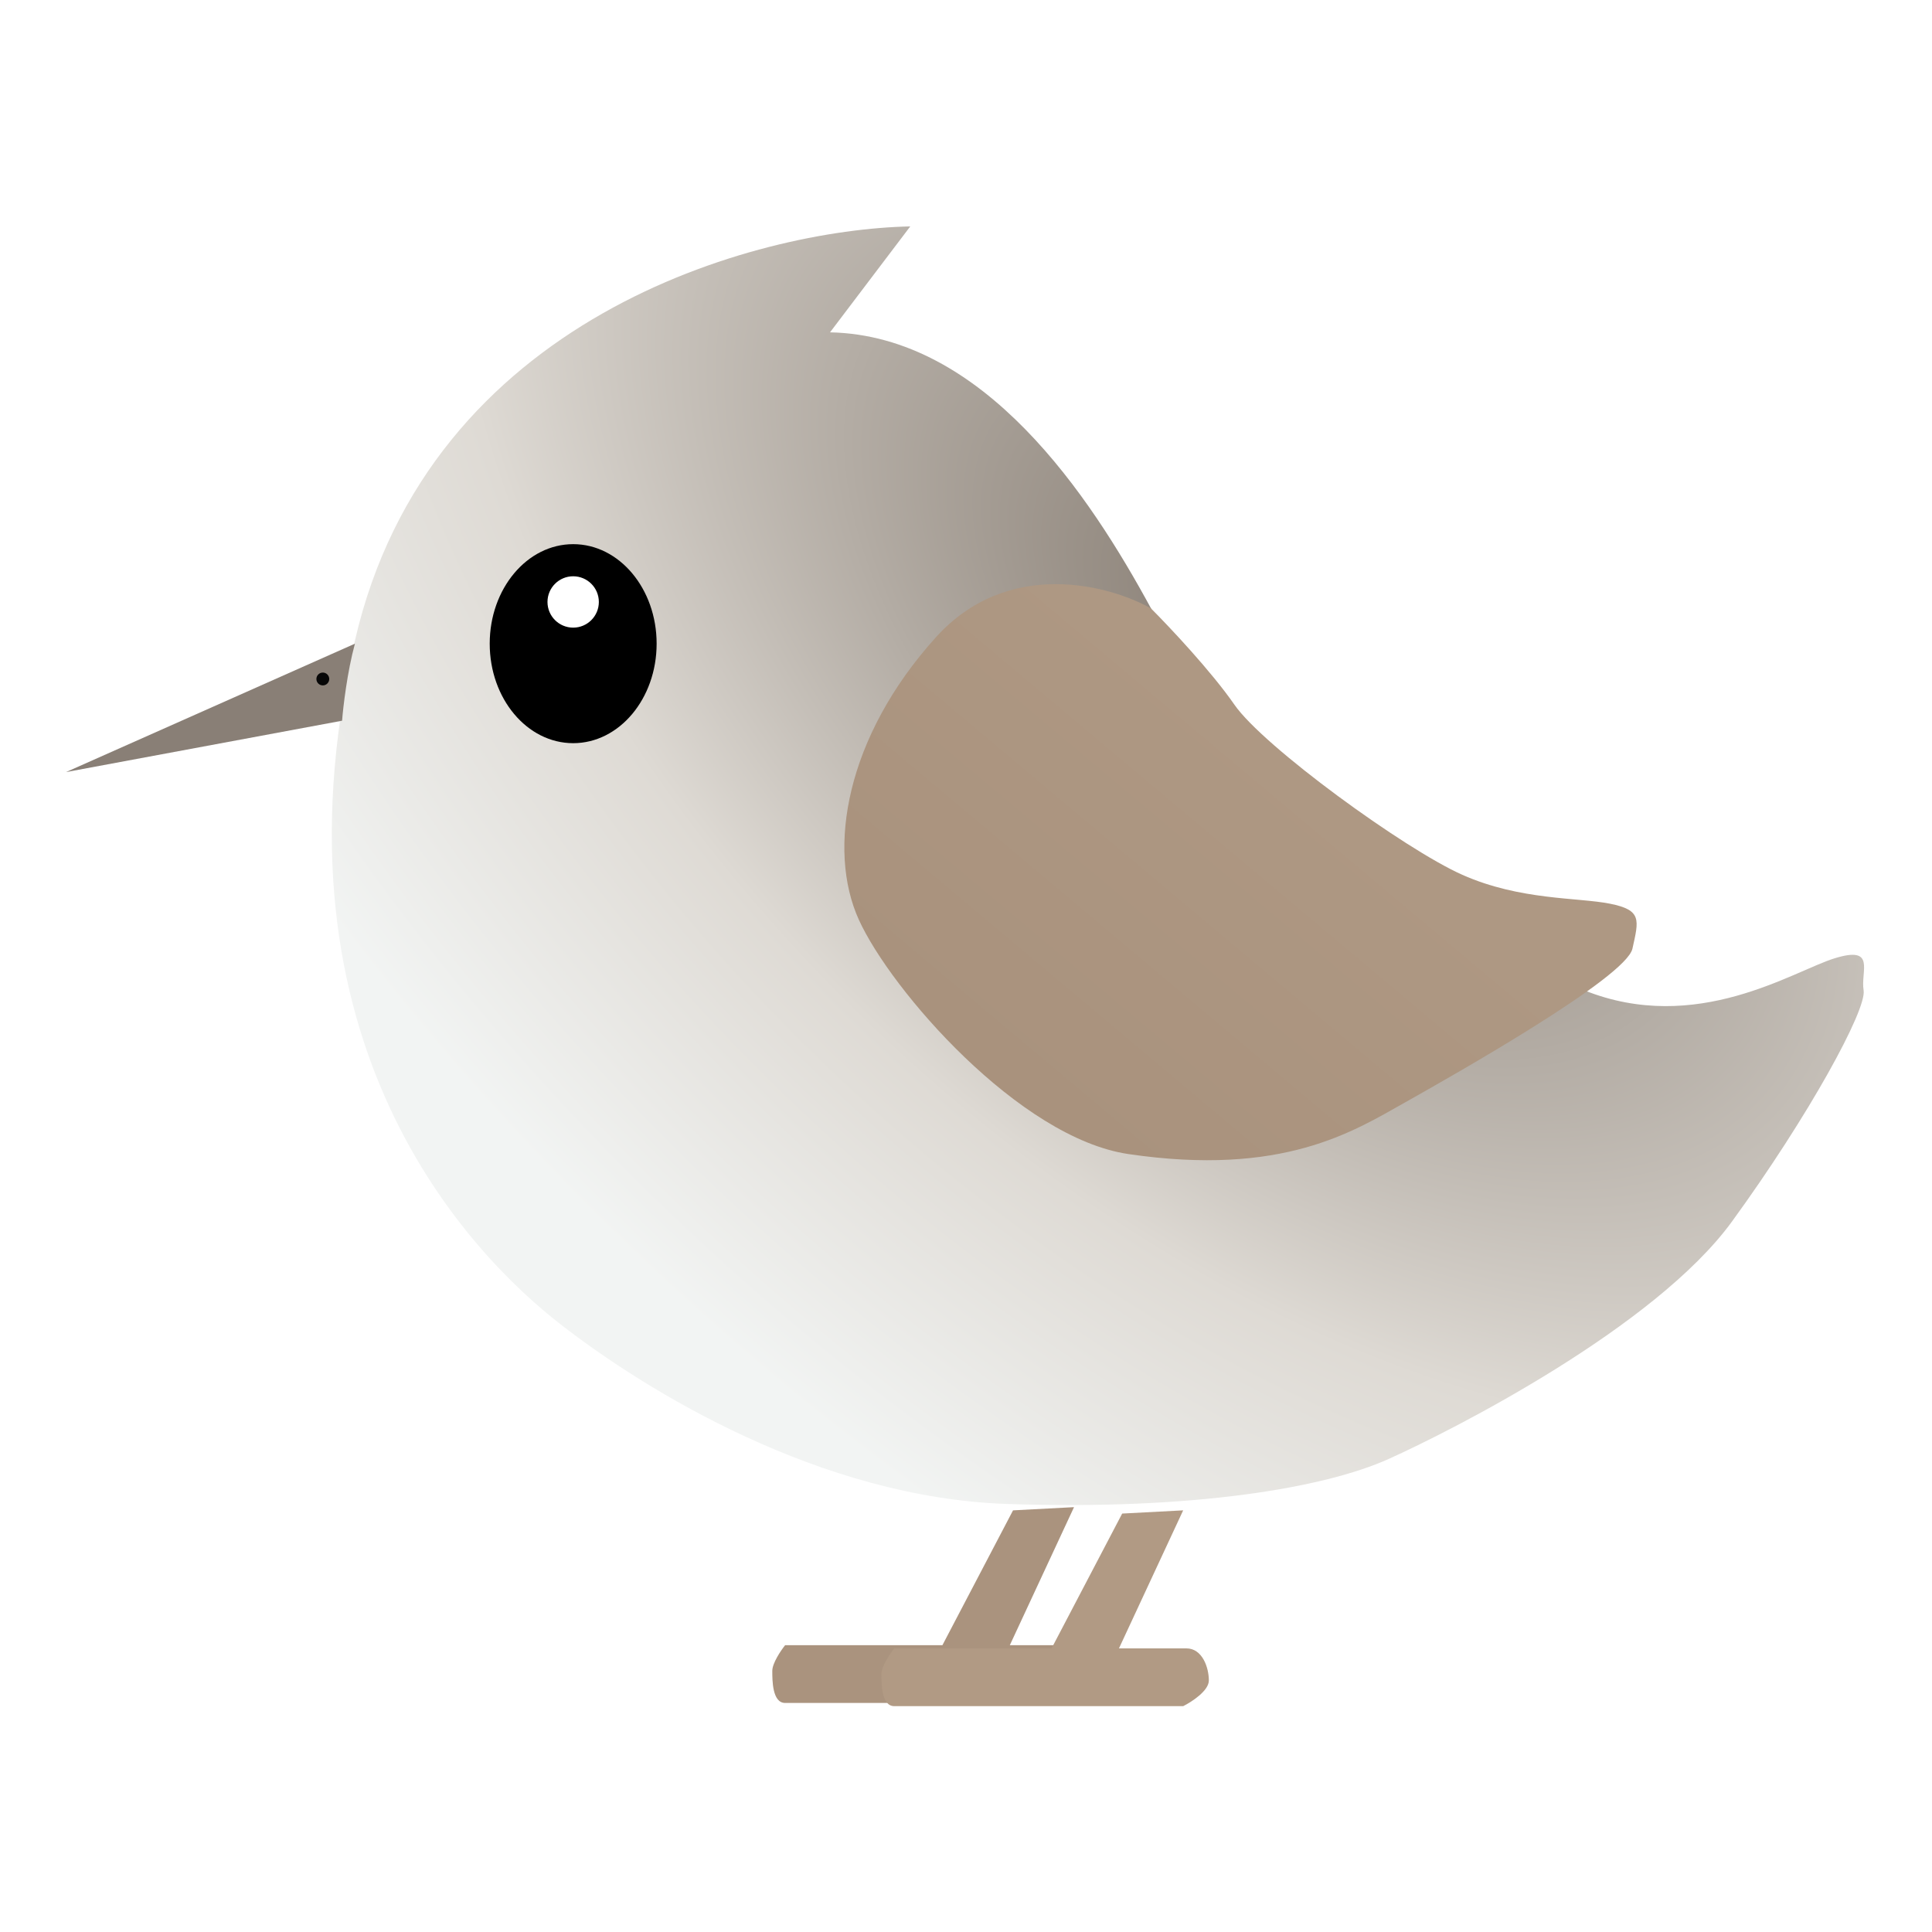
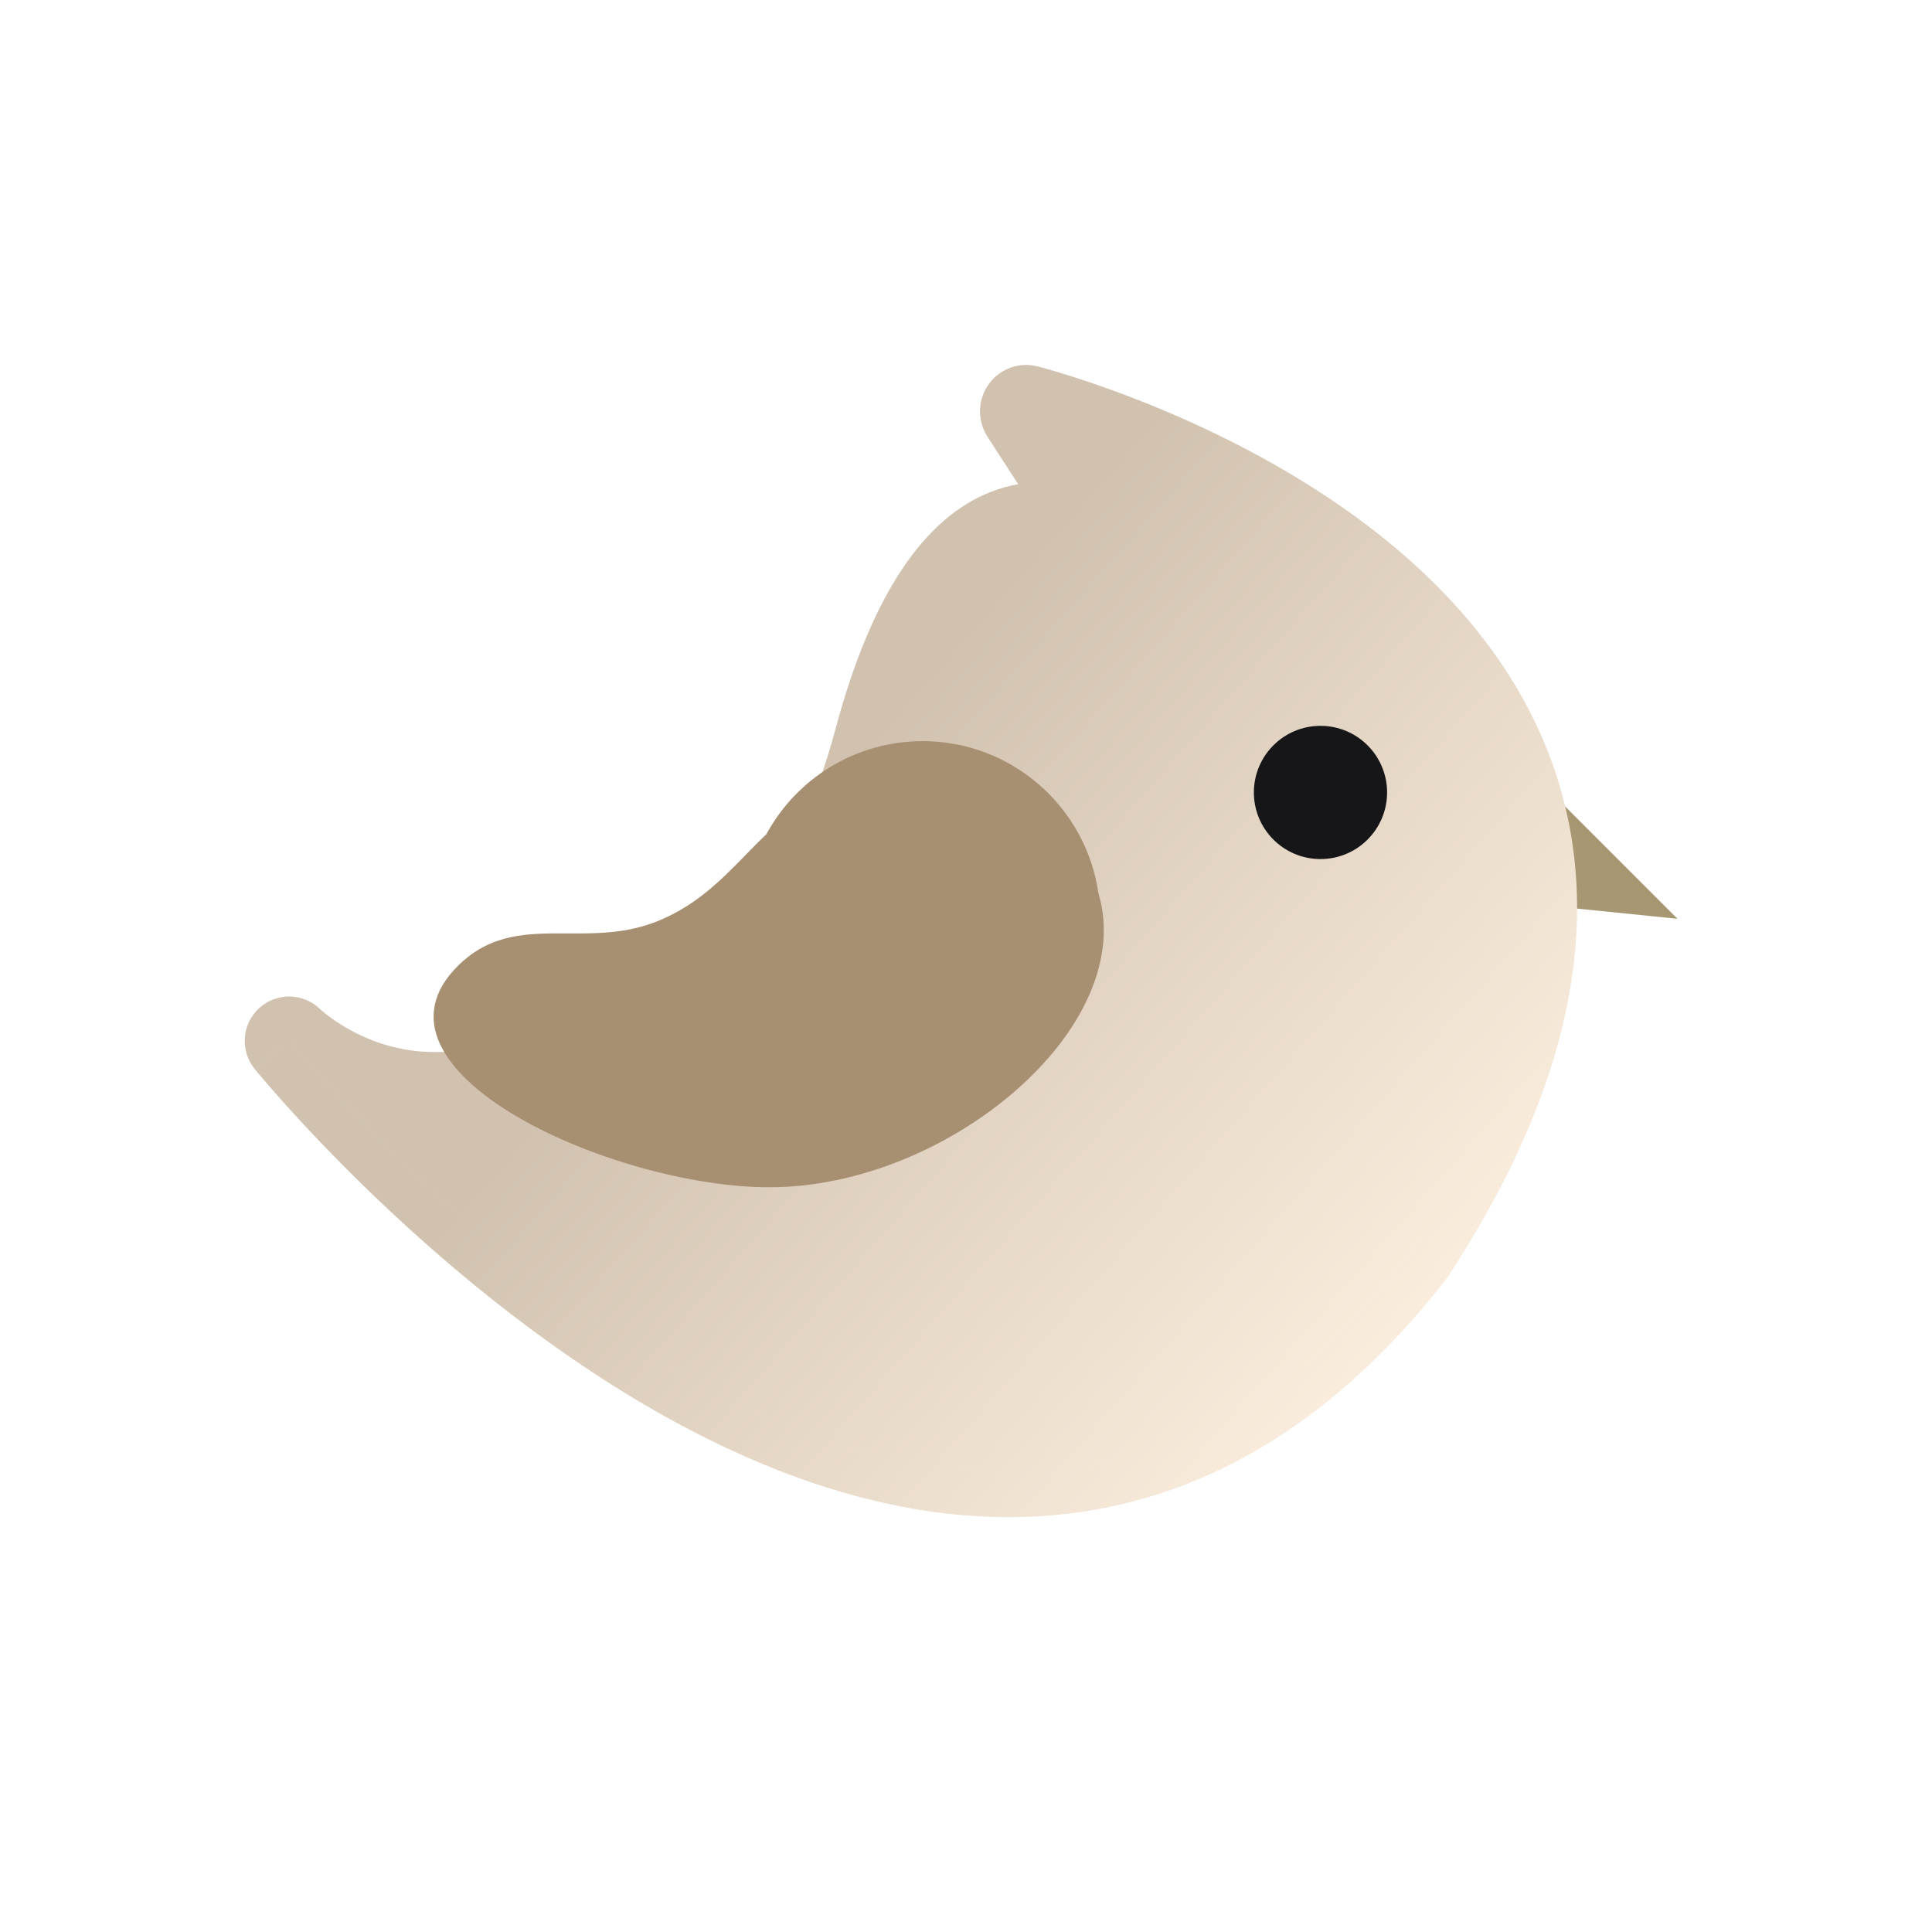
- <svg xmlns="http://www.w3.org/2000/svg" width="1024" height="1024" viewBox="0 0 1024 1024" fill="none">
-   <rect width="1024" height="1024" fill="white" />
-   <path d="M188.134 339.471C227.605 167.977 400.799 121.701 482.463 120L439.929 176.144C521.592 177.845 577.736 262.911 610.061 322.457C633.88 380.302 780.193 501.096 839.74 524.915C899.286 548.733 950.325 514.707 972.443 507.901C994.56 501.096 986.053 514.707 987.755 524.915C989.456 535.123 958.832 591.266 918 647.41C877.169 703.554 769.985 757.996 735.959 773.308C701.932 788.62 632.178 800.529 533.502 797.126C434.825 793.724 342.954 737.58 297.018 701.852C251.083 666.124 138.796 553.837 188.134 339.471Z" fill="url(#paint0_radial_549_25)" />
-   <path d="M496.041 337.77C534.151 295.577 587.913 309.981 610.03 322.458C619.671 332.099 642.016 355.804 654.265 373.497C669.577 395.614 744.435 450.057 775.059 463.667C805.683 477.278 836.307 475.577 853.32 478.979C870.333 482.382 868.632 487.486 865.229 502.798C861.827 518.11 771.657 569.149 744.435 584.461C717.214 599.773 679.785 623.692 598.122 611.682C540.277 603.176 472.223 524.915 455.209 487.486C438.196 450.057 448.404 390.511 496.041 337.77Z" fill="url(#paint1_linear_549_25)" />
-   <path d="M35 409.217L188.119 341.164C184.036 356.136 181.881 374.624 181.314 381.996L35 409.217Z" fill="#897F76" />
-   <circle cx="171.099" cy="359.879" r="3.403" fill="#070707" />
-   <ellipse cx="303.793" cy="341.157" rx="44.234" ry="52.741" fill="black" />
-   <circle cx="303.79" cy="319.049" r="13.611" fill="white" />
-   <path d="M416.137 871.977H499.502L536.931 800.522L569.256 798.82L535.23 871.977H570.958C579.464 871.977 582.867 882.185 582.867 888.99C582.867 894.435 573.793 900.333 569.256 902.601H416.137C409.332 902.601 409.332 890.692 409.332 885.588C409.332 881.505 413.869 874.813 416.137 871.977Z" fill="#AA937E" />
-   <path d="M473.983 873.674H557.348L594.777 802.219L627.102 800.518L593.076 873.674H628.803C637.31 873.674 640.713 883.882 640.713 890.688C640.713 896.132 631.639 902.03 627.102 904.298H473.983C467.178 904.298 467.178 892.389 467.178 887.285C467.178 883.202 471.715 876.51 473.983 873.674Z" fill="#B19A84" />
+ <svg xmlns="http://www.w3.org/2000/svg" width="300" height="300" viewBox="0 0 300 300" fill="none">
+   <rect width="300" height="300" fill="white" />
+   <path d="M260.483 142.672L239.797 121.986C240.979 126.146 243.831 138.947 243.995 140.995L260.483 142.672Z" fill="#A79772" />
+   <path fill-rule="evenodd" clip-rule="evenodd" d="M224.555 198.619L224.727 198.399L224.88 198.165C241.115 173.386 246.551 151.866 244.467 133.317C242.383 114.762 232.892 100.248 221.353 89.253C198.578 67.551 166.559 58.35 161.218 56.914C159.734 56.516 157.975 56.556 156.294 57.347C154.665 58.115 153.571 59.37 152.944 60.62C151.737 63.028 152.01 65.778 153.353 67.853L158.101 75.186C156.751 75.42 155.374 75.795 153.976 76.332C143.639 80.308 135.359 92.114 129.706 113.313C123.304 137.322 110.753 149.549 98.657 155.975C86.296 162.542 73.805 163.357 67.415 163.357C61.978 163.357 57.493 161.658 54.315 159.905C52.732 159.033 51.515 158.168 50.721 157.547C50.326 157.238 50.041 156.994 49.874 156.846C49.79 156.772 49.737 156.722 49.714 156.701L49.706 156.693C47.1 154.155 42.966 154.077 40.266 156.523C37.554 158.979 37.233 163.126 39.535 165.971L44.895 161.634C39.535 165.971 39.537 165.973 39.539 165.976L39.546 165.984L39.566 166.008L39.634 166.092C39.691 166.162 39.773 166.262 39.879 166.39C40.092 166.646 40.4 167.015 40.801 167.487C41.602 168.431 42.773 169.785 44.28 171.465C47.295 174.823 51.666 179.493 57.138 184.794C68.044 195.359 83.493 208.597 101.419 218.896C119.287 229.162 140.188 236.836 161.798 235.42C183.736 233.982 205.406 223.241 224.555 198.619ZM58.092 176.043C49.75 167.633 44.895 161.633 44.895 161.633C44.895 161.633 44.896 161.634 44.896 161.634C45.496 162.374 146.924 287.195 219.111 194.384C244.999 154.871 240.984 126.127 226.659 105.812C240.986 126.127 245.002 154.871 219.113 194.386C162.52 267.148 87.956 206.15 58.092 176.043Z" fill="url(#paint0_linear_1184_12180)" />
+   <path fill-rule="evenodd" clip-rule="evenodd" d="M170.553 138.648C176.79 159.428 147.262 184.358 119.472 184.358C94.995 184.358 54.646 166.081 71.204 149.882C76.309 144.888 82.007 144.914 88.114 144.941C92.623 144.962 97.354 144.983 102.233 142.986C108.175 140.555 112.093 136.537 115.858 132.676C116.905 131.602 117.941 130.539 119.006 129.527C123.675 120.925 132.787 115.085 143.262 115.085C157.13 115.085 168.607 125.32 170.553 138.648Z" fill="#A78F72" />
+   <path d="M205.044 133.395C199.331 133.395 194.701 128.764 194.701 123.052C194.701 117.34 199.331 112.709 205.044 112.709C210.756 112.709 215.387 117.34 215.387 123.052C215.387 128.764 210.756 133.395 205.044 133.395Z" fill="#161619" />
  <defs>
-     <radialGradient id="paint0_radial_549_25" cx="0" cy="0" r="1" gradientUnits="userSpaceOnUse" gradientTransform="translate(677.535 346.483) rotate(131.66) scale(544.865 966.92)">
-       <stop offset="0.026" stop-color="#897F75" />
-       <stop offset="0.539" stop-color="#DEDAD4" />
-       <stop offset="0.861" stop-color="#F2F4F3" />
-     </radialGradient>
-     <linearGradient id="paint1_linear_549_25" x1="686.59" y1="407.524" x2="543.679" y2="577.656" gradientUnits="userSpaceOnUse">
-       <stop stop-color="#AE9883" />
-       <stop offset="1" stop-color="#A9927D" />
+     <linearGradient id="paint0_linear_1184_12180" x1="122.403" y1="129.283" x2="216.105" y2="211.417" gradientUnits="userSpaceOnUse">
+       <stop stop-color="#D1C2B0" />
+       <stop offset="1" stop-color="#FBEDDD" />
    </linearGradient>
  </defs>
</svg>
